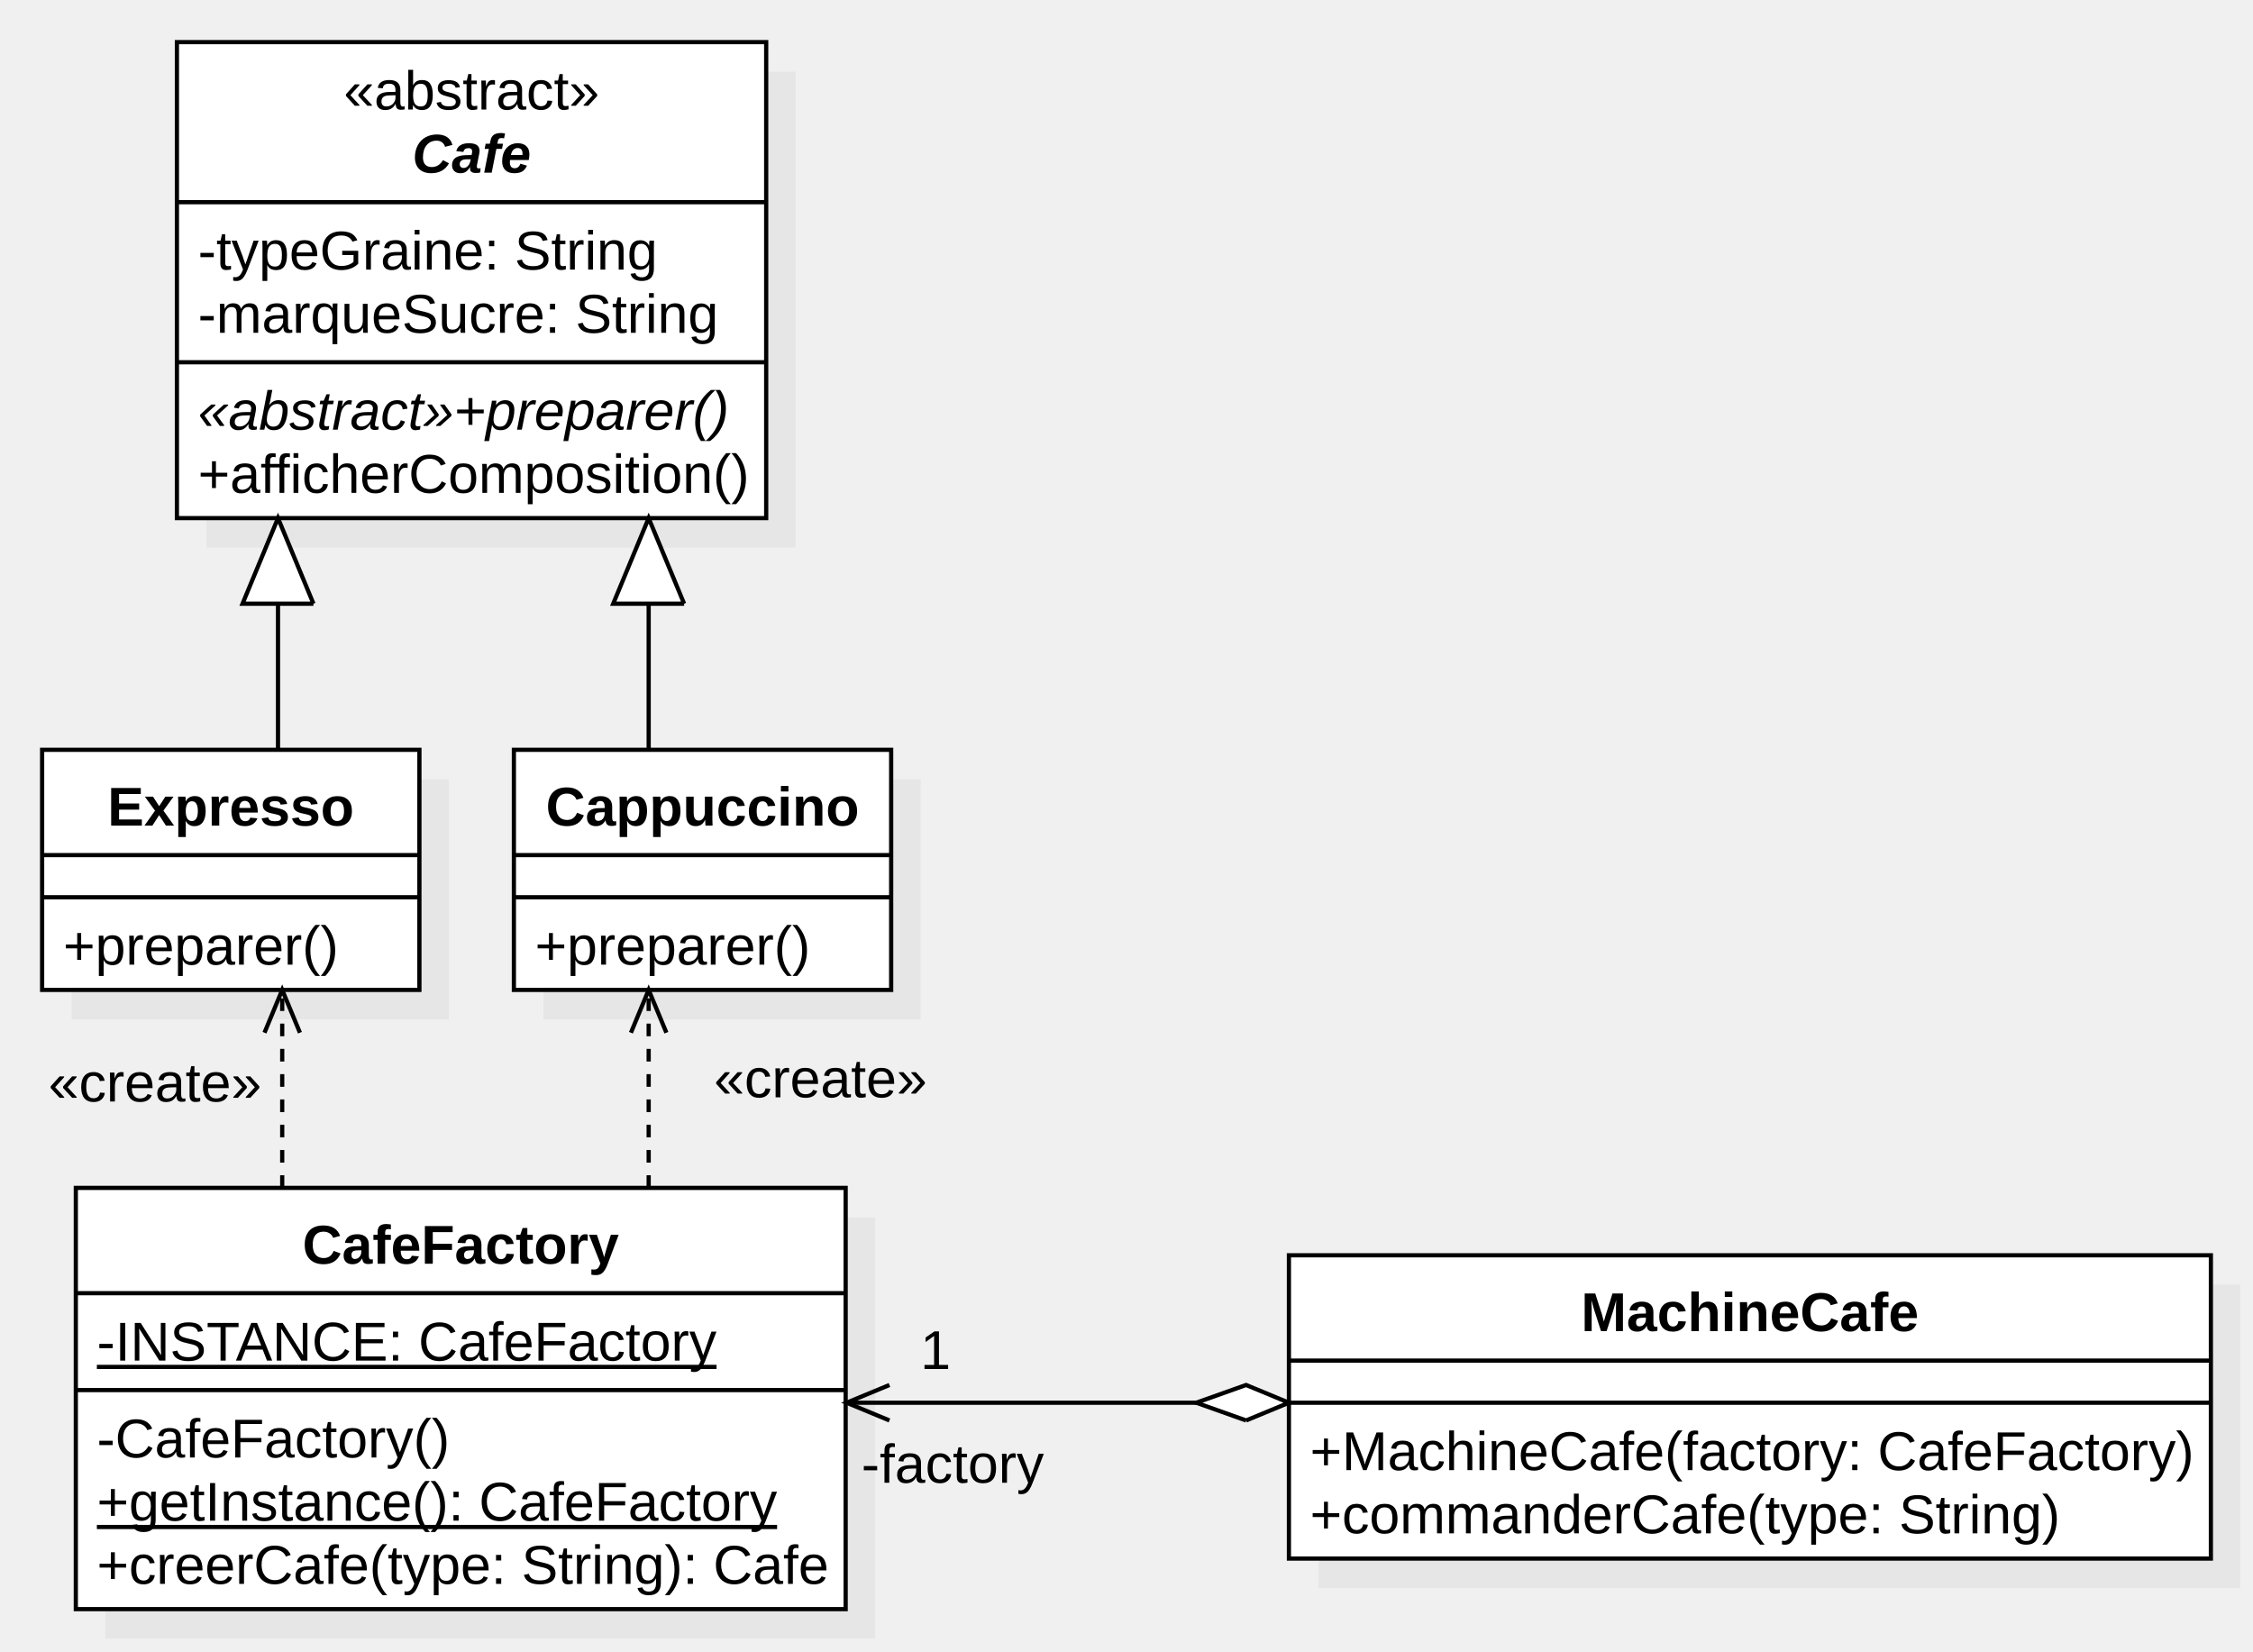
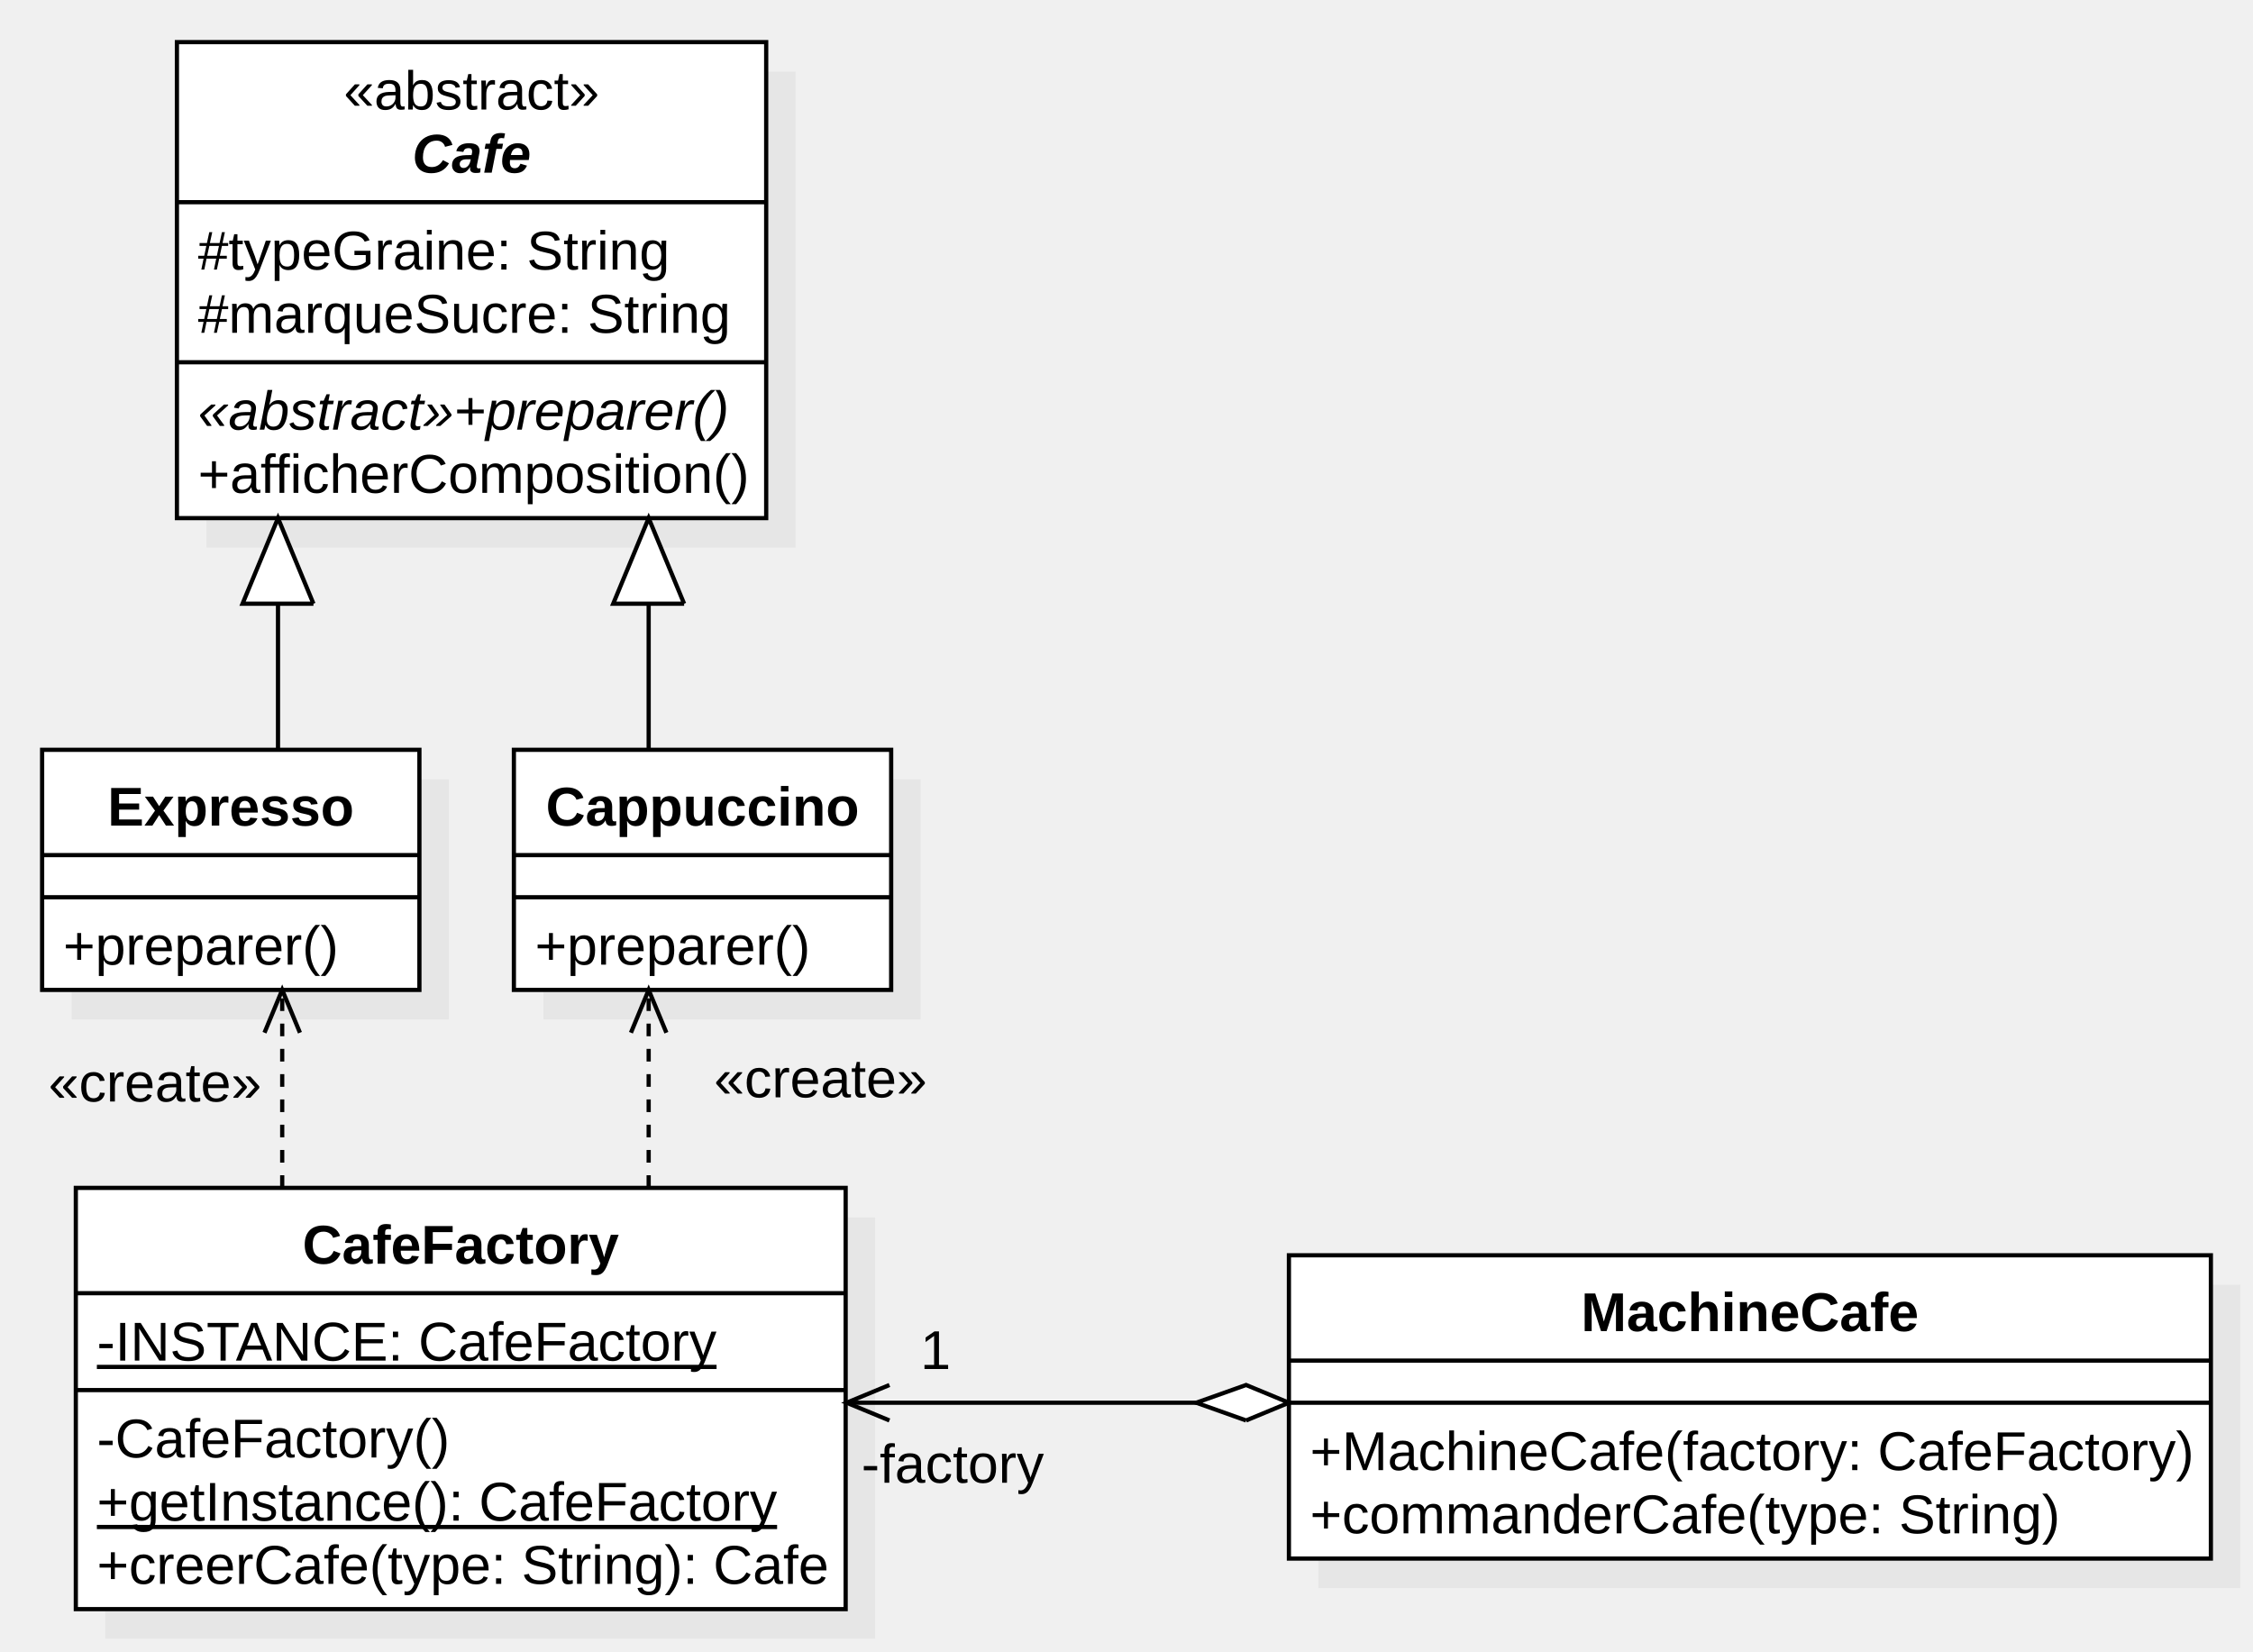
<svg xmlns="http://www.w3.org/2000/svg" version="1.1" width="534.885" height="392">
  <defs />
  <g>
    <g transform="translate(-310,-198) scale(1,1)">
      <rect fill="#C0C0C0" stroke="none" x="359" y="215" width="139.901" height="113" opacity="0.2" />
    </g>
    <g transform="translate(-310,-198) scale(1,1)">
      <rect fill="#ffffff" stroke="none" x="352" y="208" width="139.901" height="113" />
    </g>
    <g transform="translate(-310,-198) scale(1,1)">
      <path fill="none" stroke="#000000" d="M 352 208 L 491.901 208 L 491.901 321 L 352 321 L 352 208 Z Z" stroke-miterlimit="10" />
    </g>
    <g transform="translate(-310,-198) scale(1,1)">
      <path fill="none" stroke="#000000" d="M 352 246 L 491.901 246" stroke-miterlimit="10" />
    </g>
    <g transform="translate(-310,-198) scale(1,1)">
      <path fill="none" stroke="#000000" d="M 352 284 L 491.901 284" stroke-miterlimit="10" />
    </g>
    <g transform="translate(-310,-198) scale(1,1)">
      <g>
        <path fill="none" stroke="none" />
        <text fill="#000000" stroke="none" font-family="Arial" font-size="13px" font-style="normal" font-weight="normal" text-decoration="none" x="391.599" y="224">«abstract»</text>
      </g>
    </g>
    <g transform="translate(-310,-198) scale(1,1)">
      <g>
        <path fill="none" stroke="none" />
        <text fill="#000000" stroke="none" font-family="Arial" font-size="13px" font-style="italic" font-weight="bold" text-decoration="none" x="407.862" y="239">Cafe</text>
      </g>
    </g>
    <g transform="translate(-310,-198) scale(1,1)">
      <g>
        <path fill="none" stroke="none" />
-         <text fill="#000000" stroke="none" font-family="Arial" font-size="13px" font-style="normal" font-weight="normal" text-decoration="none" x="357" y="262">-typeGraine: String</text>
-       </g>
-     </g>
-     <g transform="translate(-310,-198) scale(1,1)">
-       <g>
-         <path fill="none" stroke="none" />
-         <text fill="#000000" stroke="none" font-family="Arial" font-size="13px" font-style="normal" font-weight="normal" text-decoration="none" x="357" y="277">-marqueSucre: String</text>
+         <text fill="#000000" stroke="none" font-family="Arial" font-size="13px" font-style="normal" font-weight="normal" text-decoration="none" x="357" y="262">#typeGraine: String</text>
+       </g>
+     </g>
+     <g transform="translate(-310,-198) scale(1,1)">
+       <g>
+         <path fill="none" stroke="none" />
+         <text fill="#000000" stroke="none" font-family="Arial" font-size="13px" font-style="normal" font-weight="normal" text-decoration="none" x="357" y="277">#marqueSucre: String</text>
      </g>
    </g>
    <g transform="translate(-310,-198) scale(1,1)">
      <g>
        <path fill="none" stroke="none" />
        <text fill="#000000" stroke="none" font-family="Arial" font-size="13px" font-style="italic" font-weight="normal" text-decoration="none" x="357" y="300">«abstract»+preparer()</text>
      </g>
    </g>
    <g transform="translate(-310,-198) scale(1,1)">
      <g>
        <path fill="none" stroke="none" />
        <text fill="#000000" stroke="none" font-family="Arial" font-size="13px" font-style="normal" font-weight="normal" text-decoration="none" x="357" y="315">+afficherComposition()</text>
      </g>
    </g>
    <g transform="translate(-310,-198) scale(1,1)">
      <rect fill="#C0C0C0" stroke="none" x="327" y="383" width="89.571" height="57" opacity="0.2" />
    </g>
    <g transform="translate(-310,-198) scale(1,1)">
      <rect fill="#ffffff" stroke="none" x="320" y="376" width="89.571" height="57" />
    </g>
    <g transform="translate(-310,-198) scale(1,1)">
      <path fill="none" stroke="#000000" d="M 320 376 L 409.571 376 L 409.571 433 L 320 433 L 320 376 Z Z" stroke-miterlimit="10" />
    </g>
    <g transform="translate(-310,-198) scale(1,1)">
      <path fill="none" stroke="#000000" d="M 320 401 L 409.571 401" stroke-miterlimit="10" />
    </g>
    <g transform="translate(-310,-198) scale(1,1)">
      <path fill="none" stroke="#000000" d="M 320 411 L 409.571 411" stroke-miterlimit="10" />
    </g>
    <g transform="translate(-310,-198) scale(1,1)">
      <g>
        <path fill="none" stroke="none" />
        <text fill="#000000" stroke="none" font-family="Arial" font-size="13px" font-style="normal" font-weight="bold" text-decoration="none" x="335.52" y="394">Expresso</text>
      </g>
    </g>
    <g transform="translate(-310,-198) scale(1,1)">
      <g>
        <path fill="none" stroke="none" />
        <text fill="#000000" stroke="none" font-family="Arial" font-size="13px" font-style="normal" font-weight="normal" text-decoration="none" x="325" y="427">+preparer()</text>
      </g>
    </g>
    <g transform="translate(-310,-198) scale(1,1)">
      <rect fill="#C0C0C0" stroke="none" x="439" y="383" width="89.571" height="57" opacity="0.2" />
    </g>
    <g transform="translate(-310,-198) scale(1,1)">
      <rect fill="#ffffff" stroke="none" x="432" y="376" width="89.571" height="57" />
    </g>
    <g transform="translate(-310,-198) scale(1,1)">
      <path fill="none" stroke="#000000" d="M 432 376 L 521.571 376 L 521.571 433 L 432 433 L 432 376 Z Z" stroke-miterlimit="10" />
    </g>
    <g transform="translate(-310,-198) scale(1,1)">
      <path fill="none" stroke="#000000" d="M 432 401 L 521.571 401" stroke-miterlimit="10" />
    </g>
    <g transform="translate(-310,-198) scale(1,1)">
      <path fill="none" stroke="#000000" d="M 432 411 L 521.571 411" stroke-miterlimit="10" />
    </g>
    <g transform="translate(-310,-198) scale(1,1)">
      <g>
        <path fill="none" stroke="none" />
        <text fill="#000000" stroke="none" font-family="Arial" font-size="13px" font-style="normal" font-weight="bold" text-decoration="none" x="439.588" y="394">Cappuccino</text>
      </g>
    </g>
    <g transform="translate(-310,-198) scale(1,1)">
      <g>
        <path fill="none" stroke="none" />
        <text fill="#000000" stroke="none" font-family="Arial" font-size="13px" font-style="normal" font-weight="normal" text-decoration="none" x="437" y="427">+preparer()</text>
      </g>
    </g>
    <g transform="translate(-310,-198) scale(1,1)">
      <rect fill="#C0C0C0" stroke="none" x="623" y="503" width="218.885" height="72" opacity="0.2" />
    </g>
    <g transform="translate(-310,-198) scale(1,1)">
      <rect fill="#ffffff" stroke="none" x="616" y="496" width="218.885" height="72" />
    </g>
    <g transform="translate(-310,-198) scale(1,1)">
      <path fill="none" stroke="#000000" d="M 616 496 L 834.885 496 L 834.885 568 L 616 568 L 616 496 Z Z" stroke-miterlimit="10" />
    </g>
    <g transform="translate(-310,-198) scale(1,1)">
      <path fill="none" stroke="#000000" d="M 616 521 L 834.885 521" stroke-miterlimit="10" />
    </g>
    <g transform="translate(-310,-198) scale(1,1)">
      <path fill="none" stroke="#000000" d="M 616 531 L 834.885 531" stroke-miterlimit="10" />
    </g>
    <g transform="translate(-310,-198) scale(1,1)">
      <g>
        <path fill="none" stroke="none" />
        <text fill="#000000" stroke="none" font-family="Arial" font-size="13px" font-style="normal" font-weight="bold" text-decoration="none" x="685.348" y="514">MachineCafe</text>
      </g>
    </g>
    <g transform="translate(-310,-198) scale(1,1)">
      <g>
        <path fill="none" stroke="none" />
        <text fill="#000000" stroke="none" font-family="Arial" font-size="13px" font-style="normal" font-weight="normal" text-decoration="none" x="621" y="547">+MachineCafe(factory: CafeFactory)</text>
      </g>
    </g>
    <g transform="translate(-310,-198) scale(1,1)">
      <g>
        <path fill="none" stroke="none" />
        <text fill="#000000" stroke="none" font-family="Arial" font-size="13px" font-style="normal" font-weight="normal" text-decoration="none" x="621" y="562">+commanderCafe(type: String)</text>
      </g>
    </g>
    <g transform="translate(-310,-198) scale(1,1)">
      <rect fill="#C0C0C0" stroke="none" x="335" y="487" width="182.767" height="100" opacity="0.2" />
    </g>
    <g transform="translate(-310,-198) scale(1,1)">
      <rect fill="#ffffff" stroke="none" x="328" y="480" width="182.767" height="100" />
    </g>
    <g transform="translate(-310,-198) scale(1,1)">
      <path fill="none" stroke="#000000" d="M 328 480 L 510.767 480 L 510.767 580 L 328 580 L 328 480 Z Z" stroke-miterlimit="10" />
    </g>
    <g transform="translate(-310,-198) scale(1,1)">
      <path fill="none" stroke="#000000" d="M 328 505 L 510.767 505" stroke-miterlimit="10" />
    </g>
    <g transform="translate(-310,-198) scale(1,1)">
      <path fill="none" stroke="#000000" d="M 328 528 L 510.767 528" stroke-miterlimit="10" />
    </g>
    <g transform="translate(-310,-198) scale(1,1)">
      <g>
        <path fill="none" stroke="none" />
        <text fill="#000000" stroke="none" font-family="Arial" font-size="13px" font-style="normal" font-weight="bold" text-decoration="none" x="381.815" y="498">CafeFactory</text>
      </g>
    </g>
    <g transform="translate(-310,-198) scale(1,1)">
      <g>
        <path fill="none" stroke="none" />
        <text fill="#000000" stroke="none" font-family="Arial" font-size="13px" font-style="normal" font-weight="normal" text-decoration="none" x="333" y="521">-INSTANCE: CafeFactory</text>
        <path fill="none" stroke="#000000" d="M 333 522.5 L 480.12 522.5" stroke-miterlimit="10" />
      </g>
    </g>
    <g transform="translate(-310,-198) scale(1,1)">
      <g>
        <path fill="none" stroke="none" />
        <text fill="#000000" stroke="none" font-family="Arial" font-size="13px" font-style="normal" font-weight="normal" text-decoration="none" x="333" y="544">-CafeFactory()</text>
      </g>
    </g>
    <g transform="translate(-310,-198) scale(1,1)">
      <g>
        <path fill="none" stroke="none" />
        <text fill="#000000" stroke="none" font-family="Arial" font-size="13px" font-style="normal" font-weight="normal" text-decoration="none" x="333" y="559">+getInstance(): CafeFactory</text>
        <path fill="none" stroke="#000000" d="M 333 560.5 L 494.491 560.5" stroke-miterlimit="10" />
      </g>
    </g>
    <g transform="translate(-310,-198) scale(1,1)">
      <g>
        <path fill="none" stroke="none" />
        <text fill="#000000" stroke="none" font-family="Arial" font-size="13px" font-style="normal" font-weight="normal" text-decoration="none" x="333" y="574">+creerCafe(type: String): Cafe</text>
      </g>
    </g>
    <g transform="translate(-310,-198) scale(1,1)">
      <path fill="none" stroke="#000000" d="M 376 376 L 376 321" stroke-miterlimit="10" />
    </g>
    <g transform="translate(-310,-198) scale(1,1)">
      <path fill="#FFFFFF" stroke="none" d="M 384.419 341.325 L 376 321 L 367.581 341.325" />
    </g>
    <g transform="translate(-310,-198) scale(1,1)">
      <path fill="none" stroke="#000000" d="M 384.419 341.325 L 376 321 L 367.581 341.325 L 384.419 341.325" stroke-miterlimit="10" />
    </g>
    <g transform="translate(-310,-198) scale(1,1)">
      <path fill="none" stroke="#000000" d="M 464 376 L 464 321" stroke-miterlimit="10" />
    </g>
    <g transform="translate(-310,-198) scale(1,1)">
      <path fill="#FFFFFF" stroke="none" d="M 472.419 341.325 L 464 321 L 455.581 341.325" />
    </g>
    <g transform="translate(-310,-198) scale(1,1)">
      <path fill="none" stroke="#000000" d="M 472.419 341.325 L 464 321 L 455.581 341.325 L 472.419 341.325" stroke-miterlimit="10" />
    </g>
    <g transform="translate(-310,-198) scale(1,1)">
      <path fill="none" stroke="#000000" d="M 377 480 L 377 433" stroke-miterlimit="10" stroke-dasharray="3" />
    </g>
    <g transform="translate(-310,-198) scale(1,1)">
      <path fill="none" stroke="#000000" d="M 381.21 443.163 L 377 433 L 372.79 443.163" stroke-miterlimit="10" />
    </g>
    <g transform="translate(-310,-198) scale(1,1)">
      <g>
        <path fill="none" stroke="none" />
        <text fill="#000000" stroke="none" font-family="Arial" font-size="13px" font-style="normal" font-weight="normal" text-decoration="none" x="321.5" y="459.5">«create»</text>
      </g>
    </g>
    <g transform="translate(-310,-198) scale(1,1)">
      <path fill="none" stroke="#000000" d="M 464 480 L 464 433" stroke-miterlimit="10" stroke-dasharray="3" />
    </g>
    <g transform="translate(-310,-198) scale(1,1)">
      <path fill="none" stroke="#000000" d="M 468.21 443.163 L 464 433 L 459.79 443.163" stroke-miterlimit="10" />
    </g>
    <g transform="translate(-310,-198) scale(1,1)">
      <g>
        <path fill="none" stroke="none" />
        <text fill="#000000" stroke="none" font-family="Arial" font-size="13px" font-style="normal" font-weight="normal" text-decoration="none" x="479.5" y="458.5">«create»</text>
      </g>
    </g>
    <g transform="translate(-310,-198) scale(1,1)">
      <path fill="none" stroke="#000000" d="M 616 531 L 511 531" stroke-miterlimit="10" />
    </g>
    <g transform="translate(-310,-198) scale(1,1)">
      <path fill="none" stroke="#000000" d="M 521.163 526.79 L 511 531 L 521.163 535.21" stroke-miterlimit="10" />
    </g>
    <g transform="translate(-310,-198) scale(1,1)">
      <path fill="#FFFFFF" stroke="none" d="M 605.837 535.21 L 616 531 L 605.837 526.79 L 594 531" />
    </g>
    <g transform="translate(-310,-198) scale(1,1)">
      <path fill="none" stroke="#000000" d="M 605.837 535.21 L 616 531 L 605.837 526.79 L 594 531 L 605.837 535.21" stroke-miterlimit="10" />
    </g>
    <g transform="translate(-310,-198) scale(1,1)">
      <g>
        <path fill="none" stroke="none" />
        <text fill="#000000" stroke="none" font-family="Arial" font-size="13px" font-style="normal" font-weight="normal" text-decoration="none" x="514.5" y="550">-factory</text>
      </g>
    </g>
    <g transform="translate(-310,-198) scale(1,1)">
      <g>
        <path fill="none" stroke="none" />
        <text fill="#000000" stroke="none" font-family="Arial" font-size="13px" font-style="normal" font-weight="normal" text-decoration="none" x="528.5" y="523">1</text>
      </g>
    </g>
  </g>
</svg>
